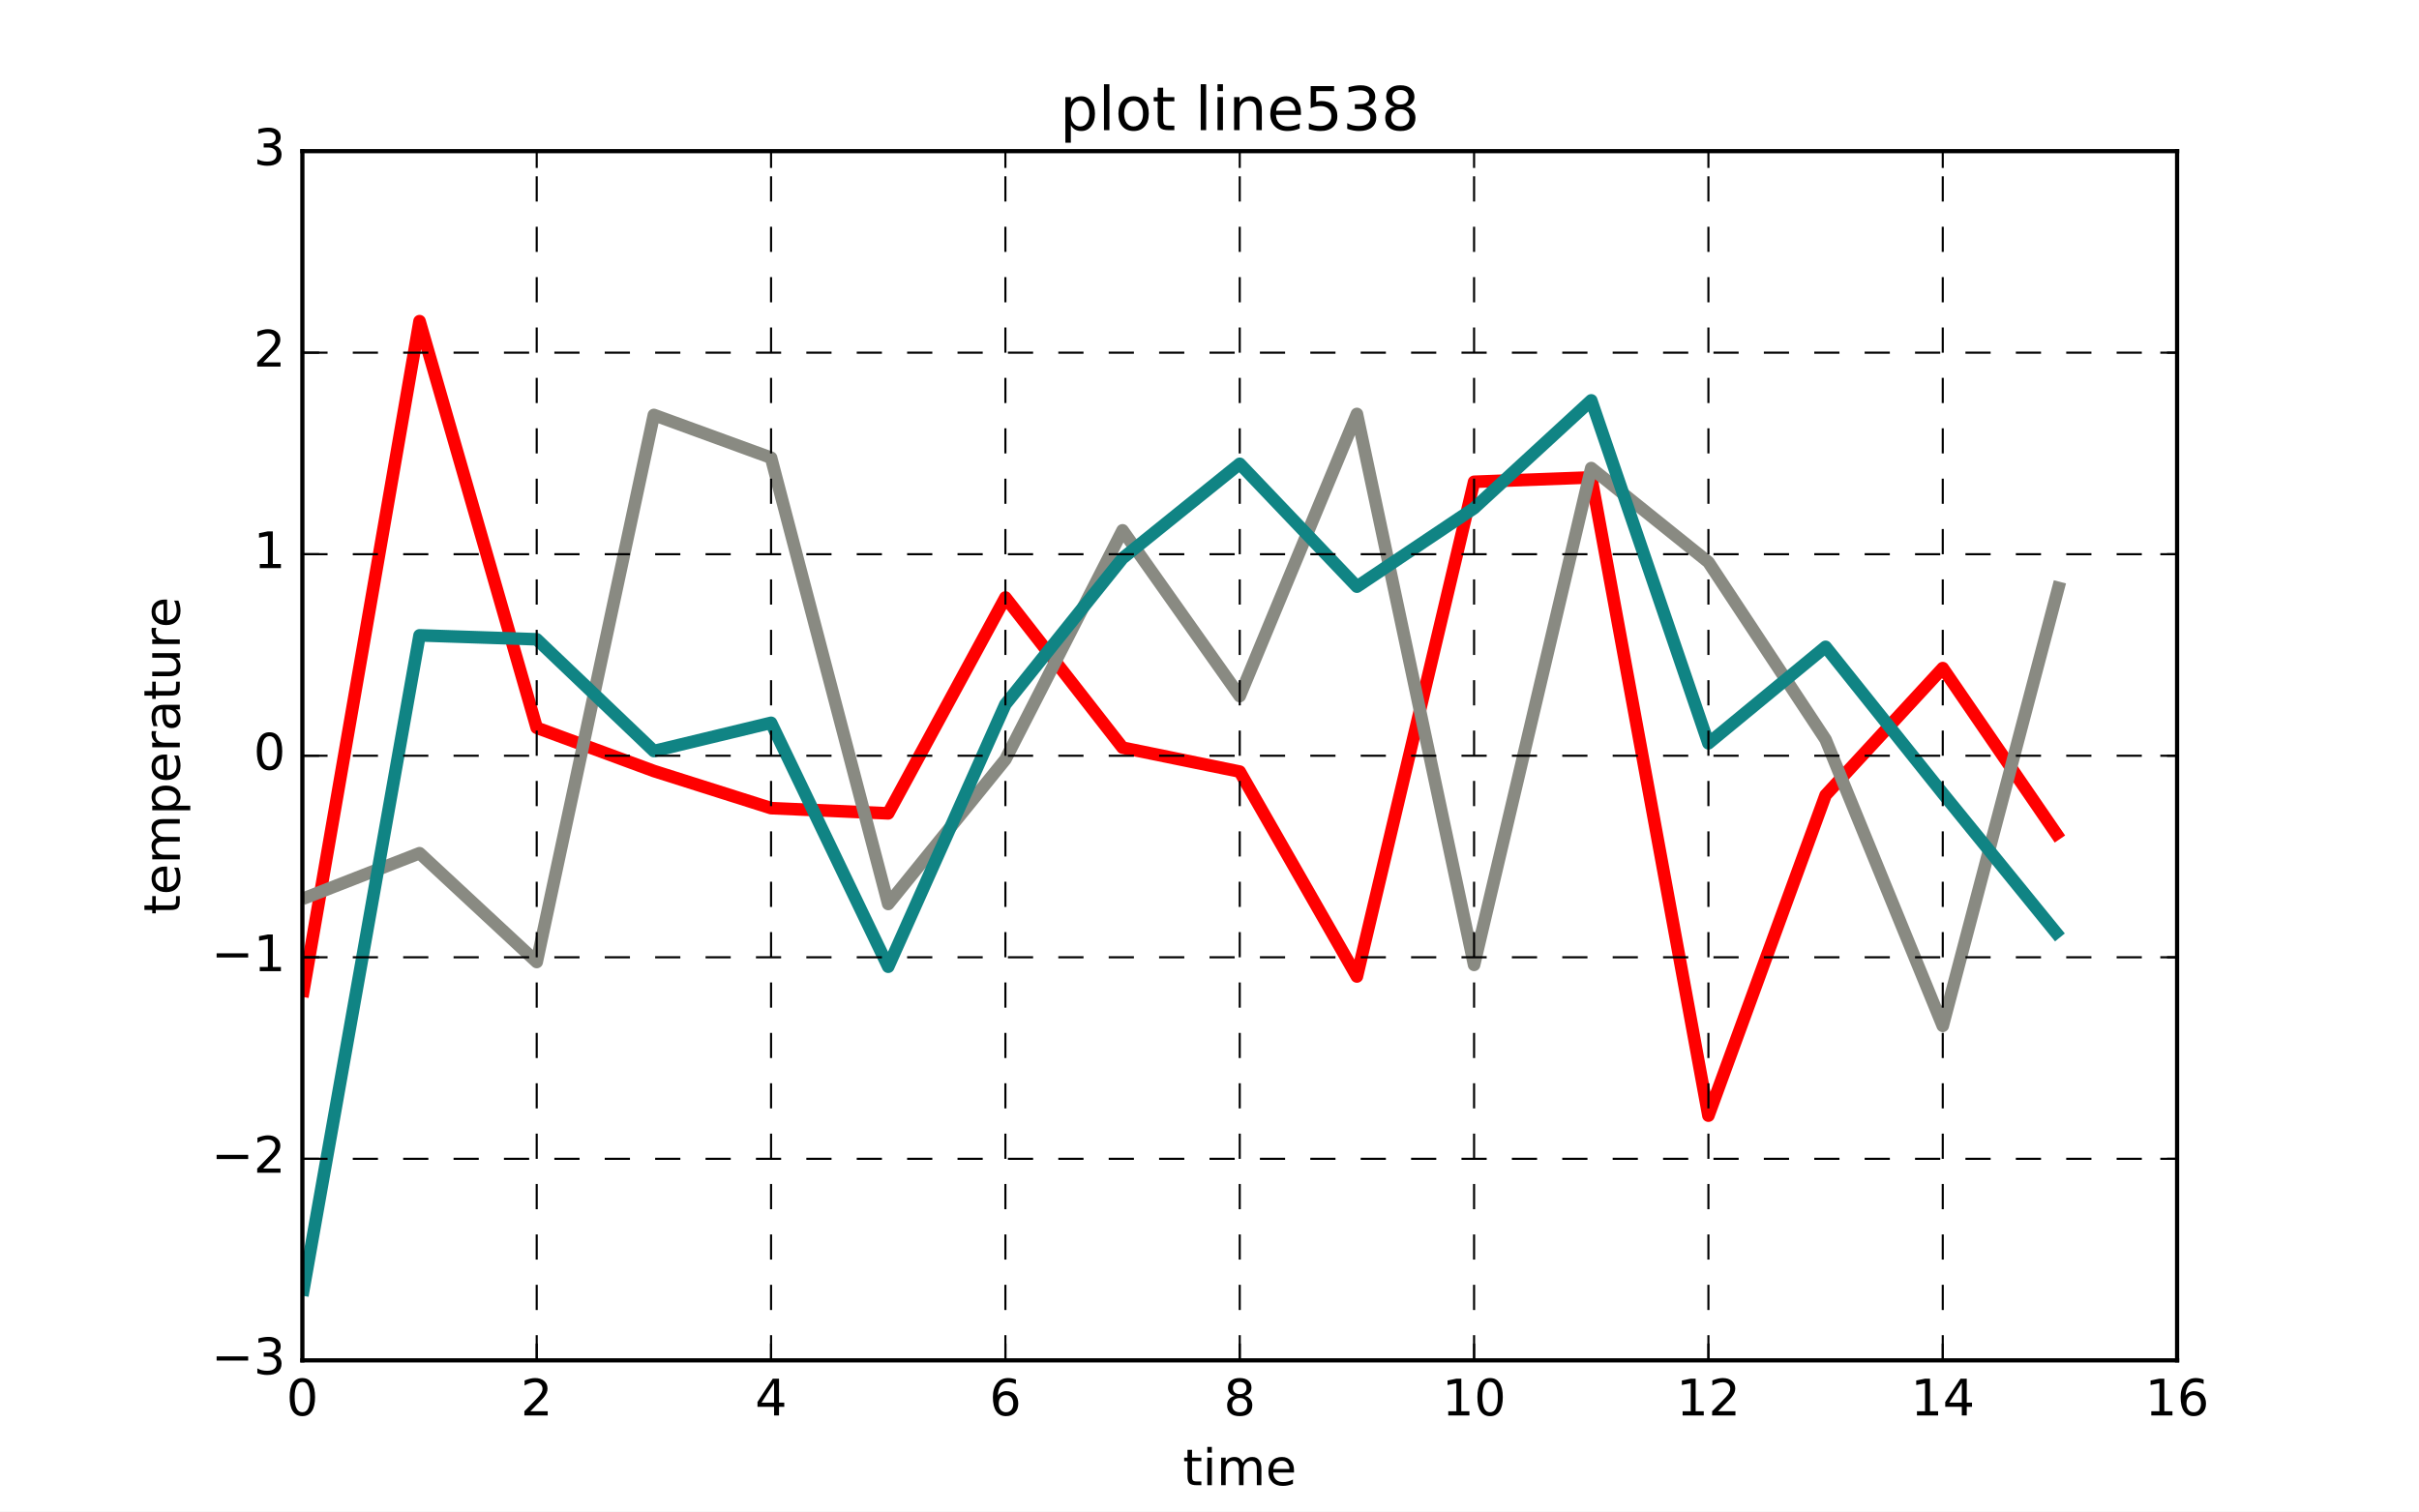
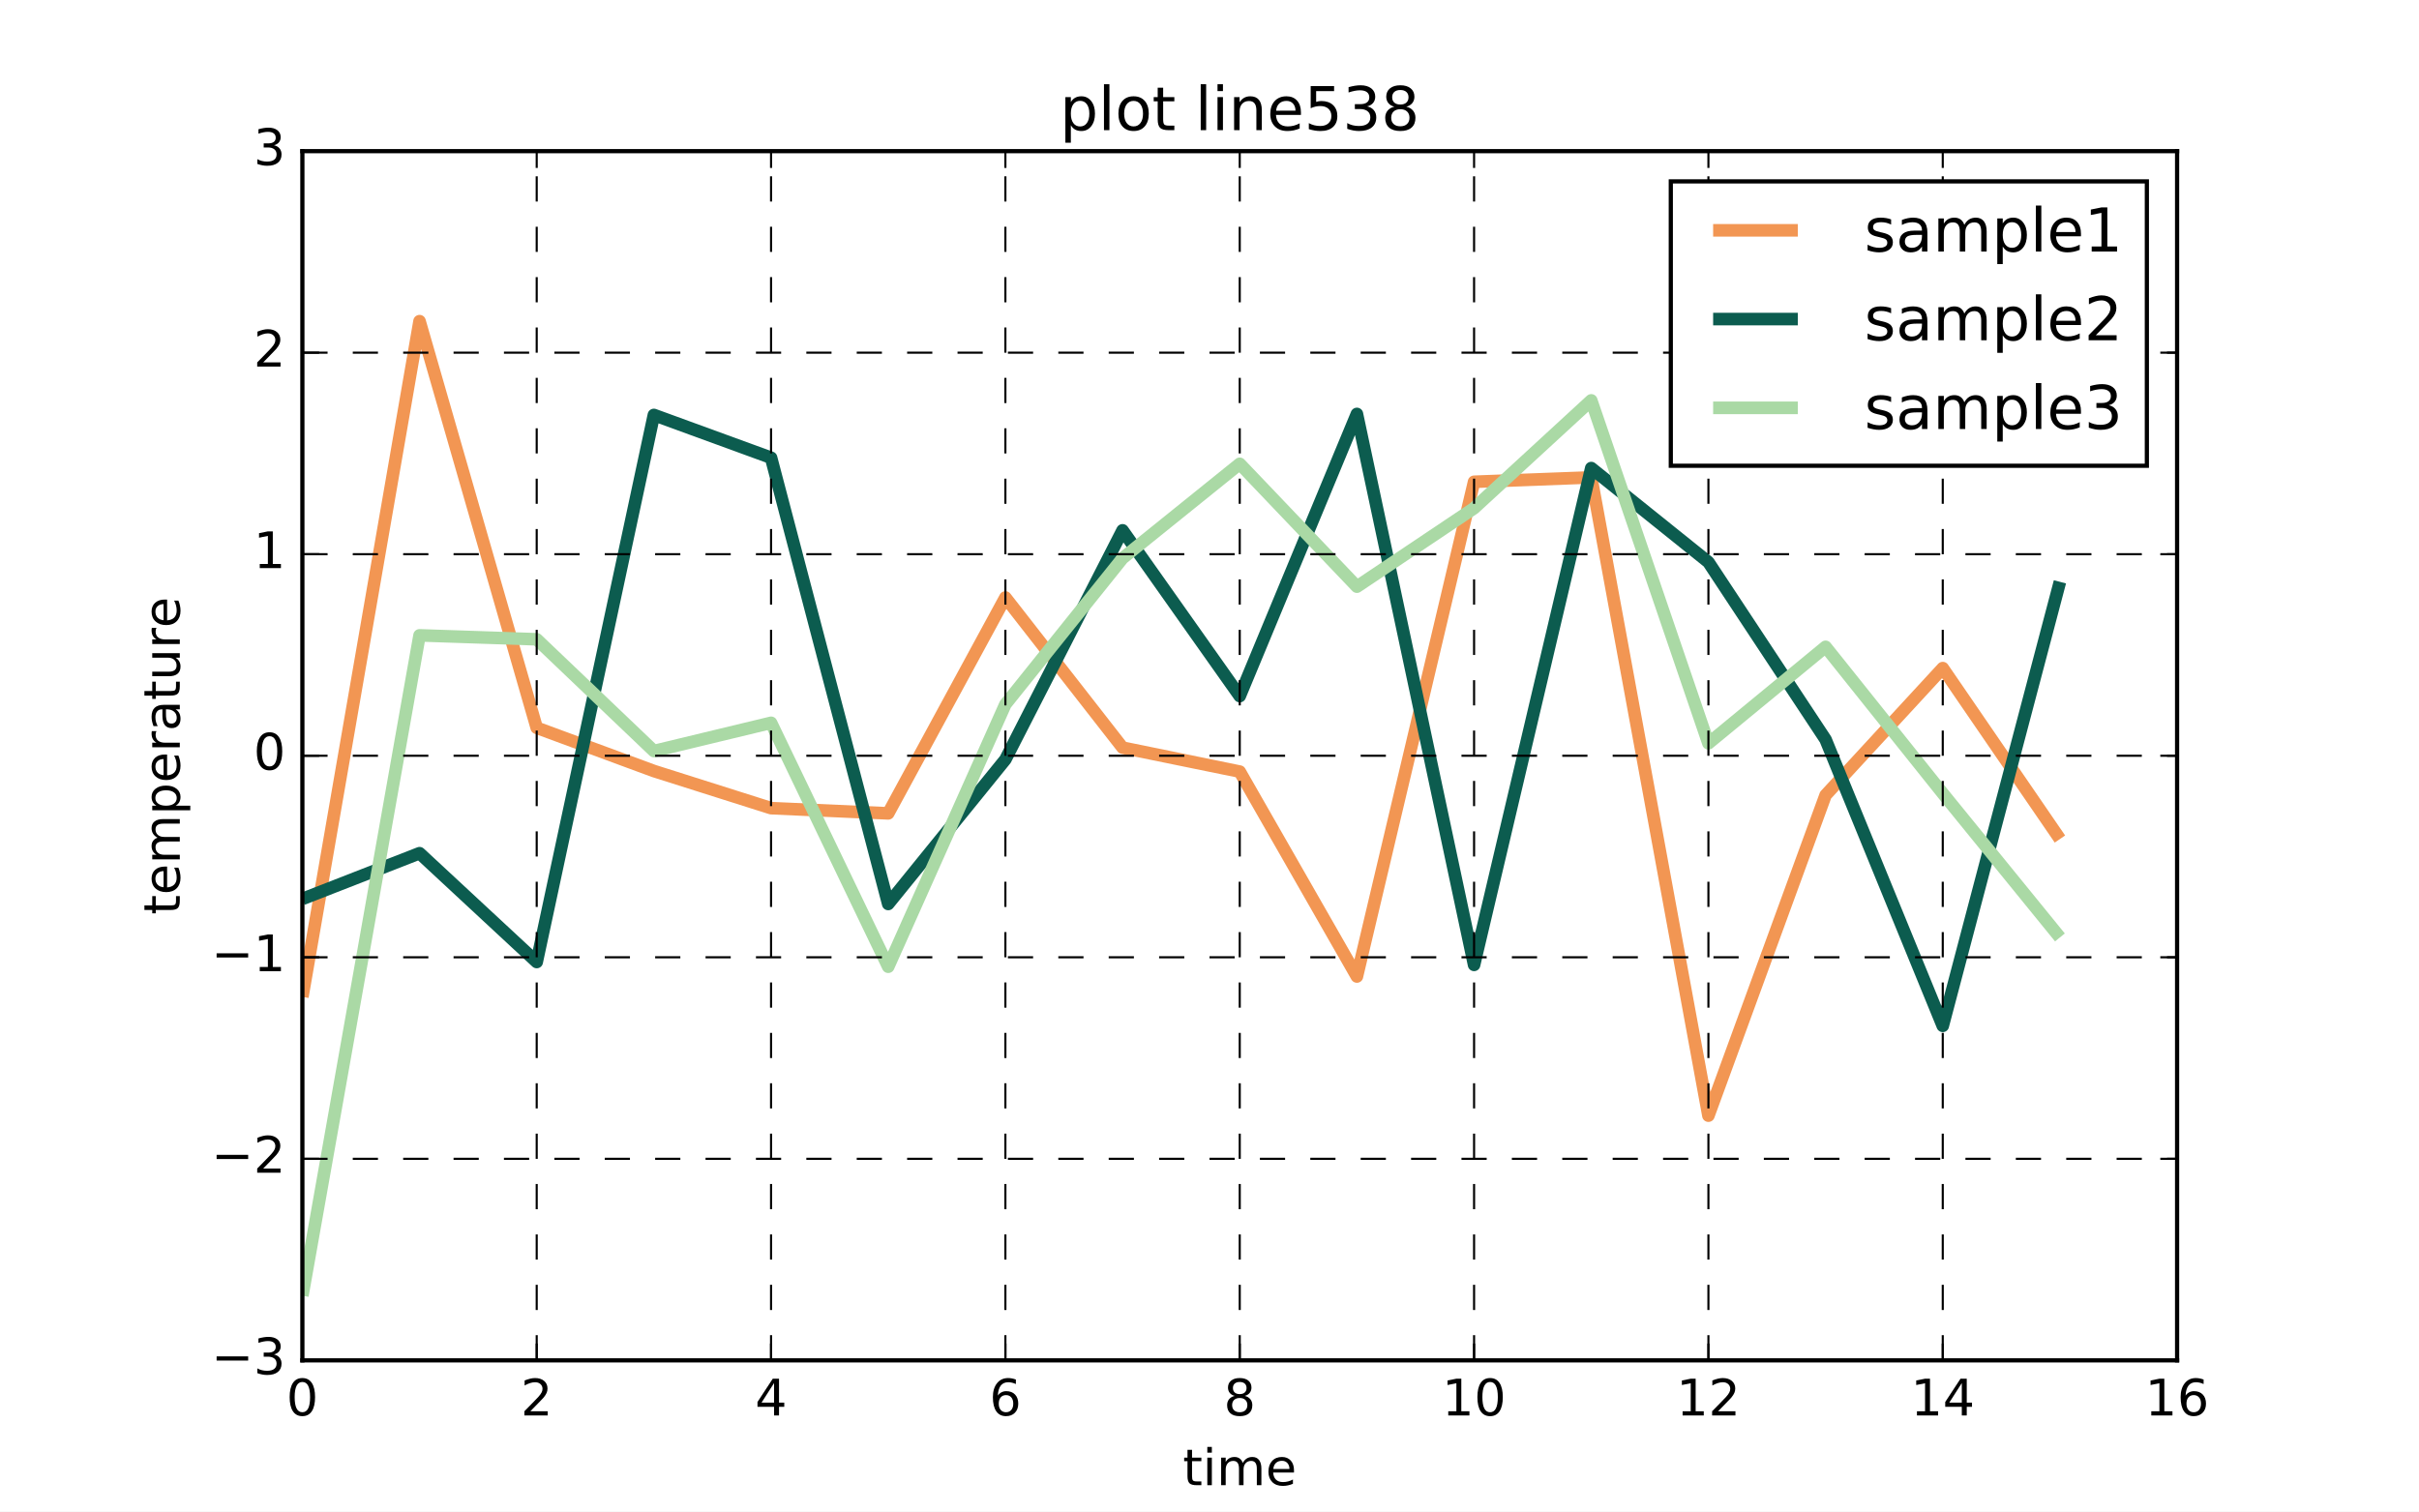
<svg xmlns="http://www.w3.org/2000/svg" xmlns:xlink="http://www.w3.org/1999/xlink" height="360pt" version="1.1" viewBox="0 0 576 360" width="576pt">
  <defs>
    <style type="text/css">
*{stroke-linecap:butt;stroke-linejoin:round;stroke-miterlimit:100000;}
  </style>
  </defs>
  <g id="figure_1">
    <g id="patch_1">
      <path d="M 0 360  L 576 360  L 576 0  L 0 0  z " style="fill:#ffffff;" />
    </g>
    <g id="axes_1">
      <g id="patch_2">
        <path d="M 72 324  L 518.4 324  L 518.4 36  L 72 36  z " style="fill:#ffffff;" />
      </g>
      <g id="line2d_1">
-         <path clip-path="url(#pb9b0aeac02)" d="M 72 237.427  L 99.9 76.494  L 127.8 173.335  L 155.7 183.633  L 183.6 192.477  L 211.5 193.72  L 239.4 142.309  L 267.3 178.068  L 295.2 183.775  L 323.1 232.571  L 351 114.747  L 378.9 113.704  L 406.8 265.714  L 434.7 189.387  L 462.6 159.126  L 490.5 199.831  " style="fill:none;stroke:#ff0000;stroke-width:3.0;" />
+         <path clip-path="url(#p88facec76b)" d="M 72 237.427  L 99.9 76.494  L 127.8 173.335  L 155.7 183.633  L 183.6 192.477  L 211.5 193.72  L 239.4 142.309  L 267.3 178.068  L 295.2 183.775  L 323.1 232.571  L 351 114.747  L 378.9 113.704  L 406.8 265.714  L 434.7 189.387  L 462.6 159.126  L 490.5 199.831  " style="fill:none;stroke:#f29653;stroke-width:3.0;" />
      </g>
      <g id="line2d_2">
-         <path clip-path="url(#pb9b0aeac02)" d="M 72 214.103  L 99.9 203.209  L 127.8 229.121  L 155.7 98.833  L 183.6 109.017  L 211.5 215.299  L 239.4 180.875  L 267.3 126.311  L 295.2 165.791  L 323.1 98.591  L 351 229.805  L 378.9 111.483  L 406.8 133.887  L 434.7 176.14  L 462.6 244.324  L 490.5 138.575  " style="fill:none;stroke:#898a82;stroke-width:3.0;" />
+         <path clip-path="url(#p88facec76b)" d="M 72 214.103  L 99.9 203.209  L 127.8 229.121  L 155.7 98.833  L 183.6 109.017  L 211.5 215.299  L 239.4 180.875  L 267.3 126.311  L 295.2 165.791  L 323.1 98.591  L 351 229.805  L 378.9 111.483  L 406.8 133.887  L 434.7 176.14  L 462.6 244.324  L 490.5 138.575  " style="fill:none;stroke:#0c5c4f;stroke-width:3.0;" />
      </g>
      <g id="line2d_3">
-         <path clip-path="url(#pb9b0aeac02)" d="M 72 308.6  L 99.9 151.326  L 127.8 152.259  L 155.7 178.877  L 183.6 172.152  L 211.5 230.246  L 239.4 167.748  L 267.3 132.961  L 295.2 110.468  L 323.1 139.722  L 351 121.031  L 378.9 95.362  L 406.8 177.035  L 434.7 154.058  L 462.6 188.961  L 490.5 223.267  " style="fill:none;stroke:#108484;stroke-width:3.0;" />
+         <path clip-path="url(#p88facec76b)" d="M 72 308.6  L 99.9 151.326  L 127.8 152.259  L 155.7 178.877  L 183.6 172.152  L 211.5 230.246  L 239.4 167.748  L 267.3 132.961  L 295.2 110.468  L 323.1 139.722  L 351 121.031  L 378.9 95.362  L 406.8 177.035  L 434.7 154.058  L 462.6 188.961  L 490.5 223.267  " style="fill:none;stroke:#aad9a5;stroke-width:3.0;" />
      </g>
      <g id="patch_3">
        <path d="M 72 36  L 518.4 36  " style="fill:none;stroke:#000000;stroke-linecap:square;stroke-linejoin:miter;" />
      </g>
      <g id="patch_4">
        <path d="M 518.4 324  L 518.4 36  " style="fill:none;stroke:#000000;stroke-linecap:square;stroke-linejoin:miter;" />
      </g>
      <g id="patch_5">
        <path d="M 72 324  L 518.4 324  " style="fill:none;stroke:#000000;stroke-linecap:square;stroke-linejoin:miter;" />
      </g>
      <g id="patch_6">
        <path d="M 72 324  L 72 36  " style="fill:none;stroke:#000000;stroke-linecap:square;stroke-linejoin:miter;" />
      </g>
      <g id="matplotlib.axis_1">
        <g id="xtick_1">
          <g id="line2d_4">
-             <path clip-path="url(#pb9b0aeac02)" d="M 72 324  L 72 36  " style="fill:none;stroke:#000000;stroke-dasharray:6,6;stroke-dashoffset:0.0;stroke-width:0.5;" />
+             <path clip-path="url(#p88facec76b)" d="M 72 324  L 72 36  " style="fill:none;stroke:#000000;stroke-dasharray:6,6;stroke-dashoffset:0.0;stroke-width:0.5;" />
          </g>
          <g id="line2d_5">
            <defs>
-               <path d="M 0 0  L 0 -4  " id="m6677deb6be" style="stroke:#000000;stroke-width:0.5;" />
-             </defs>
-             <g>
-               <use style="stroke:#000000;stroke-width:0.5;" x="72.0" xlink:href="#m6677deb6be" y="324.0" />
+               <path d="M 0 0  L 0 -4  " id="m3f58231485" style="stroke:#000000;stroke-width:0.5;" />
+             </defs>
+             <g>
+               <use style="stroke:#000000;stroke-width:0.5;" x="72.0" xlink:href="#m3f58231485" y="324.0" />
            </g>
          </g>
          <g id="line2d_6">
            <defs>
-               <path d="M 0 0  L 0 4  " id="mfa3dd4ec76" style="stroke:#000000;stroke-width:0.5;" />
-             </defs>
-             <g>
-               <use style="stroke:#000000;stroke-width:0.5;" x="72.0" xlink:href="#mfa3dd4ec76" y="36.0" />
+               <path d="M 0 0  L 0 4  " id="mced70799ab" style="stroke:#000000;stroke-width:0.5;" />
+             </defs>
+             <g>
+               <use style="stroke:#000000;stroke-width:0.5;" x="72.0" xlink:href="#mced70799ab" y="36.0" />
            </g>
          </g>
          <g id="text_1">
            <defs>
              <path d="M 31.781 66.406  Q 24.172 66.406 20.328 58.906  Q 16.5 51.422 16.5 36.375  Q 16.5 21.391 20.328 13.891  Q 24.172 6.391 31.781 6.391  Q 39.453 6.391 43.281 13.891  Q 47.125 21.391 47.125 36.375  Q 47.125 51.422 43.281 58.906  Q 39.453 66.406 31.781 66.406  M 31.781 74.219  Q 44.047 74.219 50.516 64.516  Q 56.984 54.828 56.984 36.375  Q 56.984 17.969 50.516 8.266  Q 44.047 -1.422 31.781 -1.422  Q 19.531 -1.422 13.062 8.266  Q 6.594 17.969 6.594 36.375  Q 6.594 54.828 13.062 64.516  Q 19.531 74.219 31.781 74.219  " id="BitstreamVeraSans-Roman-30" />
            </defs>
            <g transform="translate(68.1825 337.1181)scale(0.12 -0.12)">
              <use xlink:href="#BitstreamVeraSans-Roman-30" />
            </g>
          </g>
        </g>
        <g id="xtick_2">
          <g id="line2d_7">
-             <path clip-path="url(#pb9b0aeac02)" d="M 127.8 324  L 127.8 36  " style="fill:none;stroke:#000000;stroke-dasharray:6,6;stroke-dashoffset:0.0;stroke-width:0.5;" />
+             <path clip-path="url(#p88facec76b)" d="M 127.8 324  L 127.8 36  " style="fill:none;stroke:#000000;stroke-dasharray:6,6;stroke-dashoffset:0.0;stroke-width:0.5;" />
          </g>
          <g id="line2d_8">
            <g>
-               <use style="stroke:#000000;stroke-width:0.5;" x="127.8" xlink:href="#m6677deb6be" y="324.0" />
+               <use style="stroke:#000000;stroke-width:0.5;" x="127.8" xlink:href="#m3f58231485" y="324.0" />
            </g>
          </g>
          <g id="line2d_9">
            <g>
-               <use style="stroke:#000000;stroke-width:0.5;" x="127.8" xlink:href="#mfa3dd4ec76" y="36.0" />
+               <use style="stroke:#000000;stroke-width:0.5;" x="127.8" xlink:href="#mced70799ab" y="36.0" />
            </g>
          </g>
          <g id="text_2">
            <defs>
              <path d="M 19.188 8.297  L 53.609 8.297  L 53.609 0  L 7.328 0  L 7.328 8.297  Q 12.938 14.109 22.625 23.891  Q 32.328 33.688 34.812 36.531  Q 39.547 41.844 41.422 45.531  Q 43.312 49.219 43.312 52.781  Q 43.312 58.594 39.234 62.25  Q 35.156 65.922 28.609 65.922  Q 23.969 65.922 18.812 64.312  Q 13.672 62.703 7.812 59.422  L 7.812 69.391  Q 13.766 71.781 18.938 73  Q 24.125 74.219 28.422 74.219  Q 39.75 74.219 46.484 68.547  Q 53.219 62.891 53.219 53.422  Q 53.219 48.922 51.531 44.891  Q 49.859 40.875 45.406 35.406  Q 44.188 33.984 37.641 27.219  Q 31.109 20.453 19.188 8.297  " id="BitstreamVeraSans-Roman-32" />
            </defs>
            <g transform="translate(123.9825 337.1181)scale(0.12 -0.12)">
              <use xlink:href="#BitstreamVeraSans-Roman-32" />
            </g>
          </g>
        </g>
        <g id="xtick_3">
          <g id="line2d_10">
-             <path clip-path="url(#pb9b0aeac02)" d="M 183.6 324  L 183.6 36  " style="fill:none;stroke:#000000;stroke-dasharray:6,6;stroke-dashoffset:0.0;stroke-width:0.5;" />
+             <path clip-path="url(#p88facec76b)" d="M 183.6 324  L 183.6 36  " style="fill:none;stroke:#000000;stroke-dasharray:6,6;stroke-dashoffset:0.0;stroke-width:0.5;" />
          </g>
          <g id="line2d_11">
            <g>
-               <use style="stroke:#000000;stroke-width:0.5;" x="183.6" xlink:href="#m6677deb6be" y="324.0" />
+               <use style="stroke:#000000;stroke-width:0.5;" x="183.6" xlink:href="#m3f58231485" y="324.0" />
            </g>
          </g>
          <g id="line2d_12">
            <g>
-               <use style="stroke:#000000;stroke-width:0.5;" x="183.6" xlink:href="#mfa3dd4ec76" y="36.0" />
+               <use style="stroke:#000000;stroke-width:0.5;" x="183.6" xlink:href="#mced70799ab" y="36.0" />
            </g>
          </g>
          <g id="text_3">
            <defs>
              <path d="M 37.797 64.312  L 12.891 25.391  L 37.797 25.391  z M 35.203 72.906  L 47.609 72.906  L 47.609 25.391  L 58.016 25.391  L 58.016 17.188  L 47.609 17.188  L 47.609 0  L 37.797 0  L 37.797 17.188  L 4.891 17.188  L 4.891 26.703  z " id="BitstreamVeraSans-Roman-34" />
            </defs>
            <g transform="translate(179.7825 337.1181)scale(0.12 -0.12)">
              <use xlink:href="#BitstreamVeraSans-Roman-34" />
            </g>
          </g>
        </g>
        <g id="xtick_4">
          <g id="line2d_13">
-             <path clip-path="url(#pb9b0aeac02)" d="M 239.4 324  L 239.4 36  " style="fill:none;stroke:#000000;stroke-dasharray:6,6;stroke-dashoffset:0.0;stroke-width:0.5;" />
+             <path clip-path="url(#p88facec76b)" d="M 239.4 324  L 239.4 36  " style="fill:none;stroke:#000000;stroke-dasharray:6,6;stroke-dashoffset:0.0;stroke-width:0.5;" />
          </g>
          <g id="line2d_14">
            <g>
-               <use style="stroke:#000000;stroke-width:0.5;" x="239.4" xlink:href="#m6677deb6be" y="324.0" />
+               <use style="stroke:#000000;stroke-width:0.5;" x="239.4" xlink:href="#m3f58231485" y="324.0" />
            </g>
          </g>
          <g id="line2d_15">
            <g>
-               <use style="stroke:#000000;stroke-width:0.5;" x="239.4" xlink:href="#mfa3dd4ec76" y="36.0" />
+               <use style="stroke:#000000;stroke-width:0.5;" x="239.4" xlink:href="#mced70799ab" y="36.0" />
            </g>
          </g>
          <g id="text_4">
            <defs>
              <path d="M 33.016 40.375  Q 26.375 40.375 22.484 35.828  Q 18.609 31.297 18.609 23.391  Q 18.609 15.531 22.484 10.953  Q 26.375 6.391 33.016 6.391  Q 39.656 6.391 43.531 10.953  Q 47.406 15.531 47.406 23.391  Q 47.406 31.297 43.531 35.828  Q 39.656 40.375 33.016 40.375  M 52.594 71.297  L 52.594 62.312  Q 48.875 64.062 45.094 64.984  Q 41.312 65.922 37.594 65.922  Q 27.828 65.922 22.672 59.328  Q 17.531 52.734 16.797 39.406  Q 19.672 43.656 24.016 45.922  Q 28.375 48.188 33.594 48.188  Q 44.578 48.188 50.953 41.516  Q 57.328 34.859 57.328 23.391  Q 57.328 12.156 50.688 5.359  Q 44.047 -1.422 33.016 -1.422  Q 20.359 -1.422 13.672 8.266  Q 6.984 17.969 6.984 36.375  Q 6.984 53.656 15.188 63.938  Q 23.391 74.219 37.203 74.219  Q 40.922 74.219 44.703 73.484  Q 48.484 72.75 52.594 71.297  " id="BitstreamVeraSans-Roman-36" />
            </defs>
            <g transform="translate(235.5825 337.1181)scale(0.12 -0.12)">
              <use xlink:href="#BitstreamVeraSans-Roman-36" />
            </g>
          </g>
        </g>
        <g id="xtick_5">
          <g id="line2d_16">
-             <path clip-path="url(#pb9b0aeac02)" d="M 295.2 324  L 295.2 36  " style="fill:none;stroke:#000000;stroke-dasharray:6,6;stroke-dashoffset:0.0;stroke-width:0.5;" />
+             <path clip-path="url(#p88facec76b)" d="M 295.2 324  L 295.2 36  " style="fill:none;stroke:#000000;stroke-dasharray:6,6;stroke-dashoffset:0.0;stroke-width:0.5;" />
          </g>
          <g id="line2d_17">
            <g>
-               <use style="stroke:#000000;stroke-width:0.5;" x="295.2" xlink:href="#m6677deb6be" y="324.0" />
+               <use style="stroke:#000000;stroke-width:0.5;" x="295.2" xlink:href="#m3f58231485" y="324.0" />
            </g>
          </g>
          <g id="line2d_18">
            <g>
-               <use style="stroke:#000000;stroke-width:0.5;" x="295.2" xlink:href="#mfa3dd4ec76" y="36.0" />
+               <use style="stroke:#000000;stroke-width:0.5;" x="295.2" xlink:href="#mced70799ab" y="36.0" />
            </g>
          </g>
          <g id="text_5">
            <defs>
              <path d="M 31.781 34.625  Q 24.75 34.625 20.719 30.859  Q 16.703 27.094 16.703 20.516  Q 16.703 13.922 20.719 10.156  Q 24.75 6.391 31.781 6.391  Q 38.812 6.391 42.859 10.172  Q 46.922 13.969 46.922 20.516  Q 46.922 27.094 42.891 30.859  Q 38.875 34.625 31.781 34.625  M 21.922 38.812  Q 15.578 40.375 12.031 44.719  Q 8.5 49.078 8.5 55.328  Q 8.5 64.062 14.719 69.141  Q 20.953 74.219 31.781 74.219  Q 42.672 74.219 48.875 69.141  Q 55.078 64.062 55.078 55.328  Q 55.078 49.078 51.531 44.719  Q 48 40.375 41.703 38.812  Q 48.828 37.156 52.797 32.312  Q 56.781 27.484 56.781 20.516  Q 56.781 9.906 50.312 4.234  Q 43.844 -1.422 31.781 -1.422  Q 19.734 -1.422 13.25 4.234  Q 6.781 9.906 6.781 20.516  Q 6.781 27.484 10.781 32.312  Q 14.797 37.156 21.922 38.812  M 18.312 54.391  Q 18.312 48.734 21.844 45.562  Q 25.391 42.391 31.781 42.391  Q 38.141 42.391 41.719 45.562  Q 45.312 48.734 45.312 54.391  Q 45.312 60.062 41.719 63.234  Q 38.141 66.406 31.781 66.406  Q 25.391 66.406 21.844 63.234  Q 18.312 60.062 18.312 54.391  " id="BitstreamVeraSans-Roman-38" />
            </defs>
            <g transform="translate(291.3825 337.1181)scale(0.12 -0.12)">
              <use xlink:href="#BitstreamVeraSans-Roman-38" />
            </g>
          </g>
        </g>
        <g id="xtick_6">
          <g id="line2d_19">
-             <path clip-path="url(#pb9b0aeac02)" d="M 351 324  L 351 36  " style="fill:none;stroke:#000000;stroke-dasharray:6,6;stroke-dashoffset:0.0;stroke-width:0.5;" />
+             <path clip-path="url(#p88facec76b)" d="M 351 324  L 351 36  " style="fill:none;stroke:#000000;stroke-dasharray:6,6;stroke-dashoffset:0.0;stroke-width:0.5;" />
          </g>
          <g id="line2d_20">
            <g>
-               <use style="stroke:#000000;stroke-width:0.5;" x="351.0" xlink:href="#m6677deb6be" y="324.0" />
+               <use style="stroke:#000000;stroke-width:0.5;" x="351.0" xlink:href="#m3f58231485" y="324.0" />
            </g>
          </g>
          <g id="line2d_21">
            <g>
-               <use style="stroke:#000000;stroke-width:0.5;" x="351.0" xlink:href="#mfa3dd4ec76" y="36.0" />
+               <use style="stroke:#000000;stroke-width:0.5;" x="351.0" xlink:href="#mced70799ab" y="36.0" />
            </g>
          </g>
          <g id="text_6">
            <defs>
              <path d="M 12.406 8.297  L 28.516 8.297  L 28.516 63.922  L 10.984 60.406  L 10.984 69.391  L 28.422 72.906  L 38.281 72.906  L 38.281 8.297  L 54.391 8.297  L 54.391 0  L 12.406 0  z " id="BitstreamVeraSans-Roman-31" />
            </defs>
            <g transform="translate(343.365 337.1181)scale(0.12 -0.12)">
              <use xlink:href="#BitstreamVeraSans-Roman-31" />
              <use x="63.623" xlink:href="#BitstreamVeraSans-Roman-30" />
            </g>
          </g>
        </g>
        <g id="xtick_7">
          <g id="line2d_22">
-             <path clip-path="url(#pb9b0aeac02)" d="M 406.8 324  L 406.8 36  " style="fill:none;stroke:#000000;stroke-dasharray:6,6;stroke-dashoffset:0.0;stroke-width:0.5;" />
+             <path clip-path="url(#p88facec76b)" d="M 406.8 324  L 406.8 36  " style="fill:none;stroke:#000000;stroke-dasharray:6,6;stroke-dashoffset:0.0;stroke-width:0.5;" />
          </g>
          <g id="line2d_23">
            <g>
-               <use style="stroke:#000000;stroke-width:0.5;" x="406.8" xlink:href="#m6677deb6be" y="324.0" />
+               <use style="stroke:#000000;stroke-width:0.5;" x="406.8" xlink:href="#m3f58231485" y="324.0" />
            </g>
          </g>
          <g id="line2d_24">
            <g>
-               <use style="stroke:#000000;stroke-width:0.5;" x="406.8" xlink:href="#mfa3dd4ec76" y="36.0" />
+               <use style="stroke:#000000;stroke-width:0.5;" x="406.8" xlink:href="#mced70799ab" y="36.0" />
            </g>
          </g>
          <g id="text_7">
            <g transform="translate(399.165 337.1181)scale(0.12 -0.12)">
              <use xlink:href="#BitstreamVeraSans-Roman-31" />
              <use x="63.623" xlink:href="#BitstreamVeraSans-Roman-32" />
            </g>
          </g>
        </g>
        <g id="xtick_8">
          <g id="line2d_25">
-             <path clip-path="url(#pb9b0aeac02)" d="M 462.6 324  L 462.6 36  " style="fill:none;stroke:#000000;stroke-dasharray:6,6;stroke-dashoffset:0.0;stroke-width:0.5;" />
+             <path clip-path="url(#p88facec76b)" d="M 462.6 324  L 462.6 36  " style="fill:none;stroke:#000000;stroke-dasharray:6,6;stroke-dashoffset:0.0;stroke-width:0.5;" />
          </g>
          <g id="line2d_26">
            <g>
-               <use style="stroke:#000000;stroke-width:0.5;" x="462.6" xlink:href="#m6677deb6be" y="324.0" />
+               <use style="stroke:#000000;stroke-width:0.5;" x="462.6" xlink:href="#m3f58231485" y="324.0" />
            </g>
          </g>
          <g id="line2d_27">
            <g>
-               <use style="stroke:#000000;stroke-width:0.5;" x="462.6" xlink:href="#mfa3dd4ec76" y="36.0" />
+               <use style="stroke:#000000;stroke-width:0.5;" x="462.6" xlink:href="#mced70799ab" y="36.0" />
            </g>
          </g>
          <g id="text_8">
            <g transform="translate(454.965 337.1181)scale(0.12 -0.12)">
              <use xlink:href="#BitstreamVeraSans-Roman-31" />
              <use x="63.623" xlink:href="#BitstreamVeraSans-Roman-34" />
            </g>
          </g>
        </g>
        <g id="xtick_9">
          <g id="line2d_28">
-             <path clip-path="url(#pb9b0aeac02)" d="M 518.4 324  L 518.4 36  " style="fill:none;stroke:#000000;stroke-dasharray:6,6;stroke-dashoffset:0.0;stroke-width:0.5;" />
+             <path clip-path="url(#p88facec76b)" d="M 518.4 324  L 518.4 36  " style="fill:none;stroke:#000000;stroke-dasharray:6,6;stroke-dashoffset:0.0;stroke-width:0.5;" />
          </g>
          <g id="line2d_29">
            <g>
-               <use style="stroke:#000000;stroke-width:0.5;" x="518.4" xlink:href="#m6677deb6be" y="324.0" />
+               <use style="stroke:#000000;stroke-width:0.5;" x="518.4" xlink:href="#m3f58231485" y="324.0" />
            </g>
          </g>
          <g id="line2d_30">
            <g>
-               <use style="stroke:#000000;stroke-width:0.5;" x="518.4" xlink:href="#mfa3dd4ec76" y="36.0" />
+               <use style="stroke:#000000;stroke-width:0.5;" x="518.4" xlink:href="#mced70799ab" y="36.0" />
            </g>
          </g>
          <g id="text_9">
            <g transform="translate(510.765 337.1181)scale(0.12 -0.12)">
              <use xlink:href="#BitstreamVeraSans-Roman-31" />
              <use x="63.623" xlink:href="#BitstreamVeraSans-Roman-36" />
            </g>
          </g>
        </g>
        <g id="text_10">
          <defs>
            <path d="M 56.203 29.594  L 56.203 25.203  L 14.891 25.203  Q 15.484 15.922 20.484 11.062  Q 25.484 6.203 34.422 6.203  Q 39.594 6.203 44.453 7.469  Q 49.312 8.734 54.109 11.281  L 54.109 2.781  Q 49.266 0.734 44.188 -0.344  Q 39.109 -1.422 33.891 -1.422  Q 20.797 -1.422 13.156 6.188  Q 5.516 13.812 5.516 26.812  Q 5.516 40.234 12.766 48.109  Q 20.016 56 32.328 56  Q 43.359 56 49.781 48.891  Q 56.203 41.797 56.203 29.594  M 47.219 32.234  Q 47.125 39.594 43.094 43.984  Q 39.062 48.391 32.422 48.391  Q 24.906 48.391 20.391 44.141  Q 15.875 39.891 15.188 32.172  z " id="BitstreamVeraSans-Roman-65" />
            <path d="M 52 44.188  Q 55.375 50.25 60.062 53.125  Q 64.75 56 71.094 56  Q 79.641 56 84.281 50.016  Q 88.922 44.047 88.922 33.016  L 88.922 0  L 79.891 0  L 79.891 32.719  Q 79.891 40.578 77.094 44.375  Q 74.312 48.188 68.609 48.188  Q 61.625 48.188 57.562 43.547  Q 53.516 38.922 53.516 30.906  L 53.516 0  L 44.484 0  L 44.484 32.719  Q 44.484 40.625 41.703 44.406  Q 38.922 48.188 33.109 48.188  Q 26.219 48.188 22.156 43.531  Q 18.109 38.875 18.109 30.906  L 18.109 0  L 9.078 0  L 9.078 54.688  L 18.109 54.688  L 18.109 46.188  Q 21.188 51.219 25.484 53.609  Q 29.781 56 35.688 56  Q 41.656 56 45.828 52.969  Q 50 49.953 52 44.188  " id="BitstreamVeraSans-Roman-6d" />
            <path d="M 18.312 70.219  L 18.312 54.688  L 36.812 54.688  L 36.812 47.703  L 18.312 47.703  L 18.312 18.016  Q 18.312 11.328 20.141 9.422  Q 21.969 7.516 27.594 7.516  L 36.812 7.516  L 36.812 0  L 27.594 0  Q 17.188 0 13.234 3.875  Q 9.281 7.766 9.281 18.016  L 9.281 47.703  L 2.688 47.703  L 2.688 54.688  L 9.281 54.688  L 9.281 70.219  z " id="BitstreamVeraSans-Roman-74" />
            <path d="M 9.422 54.688  L 18.406 54.688  L 18.406 0  L 9.422 0  z M 9.422 75.984  L 18.406 75.984  L 18.406 64.594  L 9.422 64.594  z " id="BitstreamVeraSans-Roman-69" />
          </defs>
          <g transform="translate(281.6447 353.7319)scale(0.12 -0.12)">
            <use xlink:href="#BitstreamVeraSans-Roman-74" />
            <use x="39.209" xlink:href="#BitstreamVeraSans-Roman-69" />
            <use x="66.992" xlink:href="#BitstreamVeraSans-Roman-6d" />
            <use x="164.404" xlink:href="#BitstreamVeraSans-Roman-65" />
          </g>
        </g>
      </g>
      <g id="matplotlib.axis_2">
        <g id="ytick_1">
          <g id="line2d_31">
-             <path clip-path="url(#pb9b0aeac02)" d="M 72 324  L 518.4 324  " style="fill:none;stroke:#000000;stroke-dasharray:6,6;stroke-dashoffset:0.0;stroke-width:0.5;" />
+             <path clip-path="url(#p88facec76b)" d="M 72 324  L 518.4 324  " style="fill:none;stroke:#000000;stroke-dasharray:6,6;stroke-dashoffset:0.0;stroke-width:0.5;" />
          </g>
          <g id="line2d_32">
            <defs>
-               <path d="M 0 0  L 4 0  " id="m8731b55df7" style="stroke:#000000;stroke-width:0.5;" />
-             </defs>
-             <g>
-               <use style="stroke:#000000;stroke-width:0.5;" x="72.0" xlink:href="#m8731b55df7" y="324.0" />
+               <path d="M 0 0  L 4 0  " id="md15f19cb7e" style="stroke:#000000;stroke-width:0.5;" />
+             </defs>
+             <g>
+               <use style="stroke:#000000;stroke-width:0.5;" x="72.0" xlink:href="#md15f19cb7e" y="324.0" />
            </g>
          </g>
          <g id="line2d_33">
            <defs>
-               <path d="M 0 0  L -4 0  " id="m097bd32a2d" style="stroke:#000000;stroke-width:0.5;" />
-             </defs>
-             <g>
-               <use style="stroke:#000000;stroke-width:0.5;" x="518.4" xlink:href="#m097bd32a2d" y="324.0" />
+               <path d="M 0 0  L -4 0  " id="m905a021beb" style="stroke:#000000;stroke-width:0.5;" />
+             </defs>
+             <g>
+               <use style="stroke:#000000;stroke-width:0.5;" x="518.4" xlink:href="#m905a021beb" y="324.0" />
            </g>
          </g>
          <g id="text_11">
            <defs>
              <path d="M 10.594 35.5  L 73.188 35.5  L 73.188 27.203  L 10.594 27.203  z " id="BitstreamVeraSans-Roman-2212" />
              <path d="M 40.578 39.312  Q 47.656 37.797 51.625 33  Q 55.609 28.219 55.609 21.188  Q 55.609 10.406 48.188 4.484  Q 40.766 -1.422 27.094 -1.422  Q 22.516 -1.422 17.656 -0.516  Q 12.797 0.391 7.625 2.203  L 7.625 11.719  Q 11.719 9.328 16.594 8.109  Q 21.484 6.891 26.812 6.891  Q 36.078 6.891 40.938 10.547  Q 45.797 14.203 45.797 21.188  Q 45.797 27.641 41.281 31.266  Q 36.766 34.906 28.719 34.906  L 20.219 34.906  L 20.219 43.016  L 29.109 43.016  Q 36.375 43.016 40.234 45.922  Q 44.094 48.828 44.094 54.297  Q 44.094 59.906 40.109 62.906  Q 36.141 65.922 28.719 65.922  Q 24.656 65.922 20.016 65.031  Q 15.375 64.156 9.812 62.312  L 9.812 71.094  Q 15.438 72.656 20.344 73.438  Q 25.25 74.219 29.594 74.219  Q 40.828 74.219 47.359 69.109  Q 53.906 64.016 53.906 55.328  Q 53.906 49.266 50.438 45.094  Q 46.969 40.922 40.578 39.312  " id="BitstreamVeraSans-Roman-33" />
            </defs>
            <g transform="translate(50.30938 327.3112)scale(0.12 -0.12)">
              <use xlink:href="#BitstreamVeraSans-Roman-2212" />
              <use x="83.789" xlink:href="#BitstreamVeraSans-Roman-33" />
            </g>
          </g>
        </g>
        <g id="ytick_2">
          <g id="line2d_34">
-             <path clip-path="url(#pb9b0aeac02)" d="M 72 276  L 518.4 276  " style="fill:none;stroke:#000000;stroke-dasharray:6,6;stroke-dashoffset:0.0;stroke-width:0.5;" />
+             <path clip-path="url(#p88facec76b)" d="M 72 276  L 518.4 276  " style="fill:none;stroke:#000000;stroke-dasharray:6,6;stroke-dashoffset:0.0;stroke-width:0.5;" />
          </g>
          <g id="line2d_35">
            <g>
-               <use style="stroke:#000000;stroke-width:0.5;" x="72.0" xlink:href="#m8731b55df7" y="276.0" />
+               <use style="stroke:#000000;stroke-width:0.5;" x="72.0" xlink:href="#md15f19cb7e" y="276.0" />
            </g>
          </g>
          <g id="line2d_36">
            <g>
-               <use style="stroke:#000000;stroke-width:0.5;" x="518.4" xlink:href="#m097bd32a2d" y="276.0" />
+               <use style="stroke:#000000;stroke-width:0.5;" x="518.4" xlink:href="#m905a021beb" y="276.0" />
            </g>
          </g>
          <g id="text_12">
            <g transform="translate(50.30938 279.3112)scale(0.12 -0.12)">
              <use xlink:href="#BitstreamVeraSans-Roman-2212" />
              <use x="83.789" xlink:href="#BitstreamVeraSans-Roman-32" />
            </g>
          </g>
        </g>
        <g id="ytick_3">
          <g id="line2d_37">
-             <path clip-path="url(#pb9b0aeac02)" d="M 72 228  L 518.4 228  " style="fill:none;stroke:#000000;stroke-dasharray:6,6;stroke-dashoffset:0.0;stroke-width:0.5;" />
+             <path clip-path="url(#p88facec76b)" d="M 72 228  L 518.4 228  " style="fill:none;stroke:#000000;stroke-dasharray:6,6;stroke-dashoffset:0.0;stroke-width:0.5;" />
          </g>
          <g id="line2d_38">
            <g>
-               <use style="stroke:#000000;stroke-width:0.5;" x="72.0" xlink:href="#m8731b55df7" y="228.0" />
+               <use style="stroke:#000000;stroke-width:0.5;" x="72.0" xlink:href="#md15f19cb7e" y="228.0" />
            </g>
          </g>
          <g id="line2d_39">
            <g>
-               <use style="stroke:#000000;stroke-width:0.5;" x="518.4" xlink:href="#m097bd32a2d" y="228.0" />
+               <use style="stroke:#000000;stroke-width:0.5;" x="518.4" xlink:href="#m905a021beb" y="228.0" />
            </g>
          </g>
          <g id="text_13">
            <g transform="translate(50.30938 231.3113)scale(0.12 -0.12)">
              <use xlink:href="#BitstreamVeraSans-Roman-2212" />
              <use x="83.789" xlink:href="#BitstreamVeraSans-Roman-31" />
            </g>
          </g>
        </g>
        <g id="ytick_4">
          <g id="line2d_40">
-             <path clip-path="url(#pb9b0aeac02)" d="M 72 180  L 518.4 180  " style="fill:none;stroke:#000000;stroke-dasharray:6,6;stroke-dashoffset:0.0;stroke-width:0.5;" />
+             <path clip-path="url(#p88facec76b)" d="M 72 180  L 518.4 180  " style="fill:none;stroke:#000000;stroke-dasharray:6,6;stroke-dashoffset:0.0;stroke-width:0.5;" />
          </g>
          <g id="line2d_41">
            <g>
-               <use style="stroke:#000000;stroke-width:0.5;" x="72.0" xlink:href="#m8731b55df7" y="180.0" />
+               <use style="stroke:#000000;stroke-width:0.5;" x="72.0" xlink:href="#md15f19cb7e" y="180.0" />
            </g>
          </g>
          <g id="line2d_42">
            <g>
-               <use style="stroke:#000000;stroke-width:0.5;" x="518.4" xlink:href="#m097bd32a2d" y="180.0" />
+               <use style="stroke:#000000;stroke-width:0.5;" x="518.4" xlink:href="#m905a021beb" y="180.0" />
            </g>
          </g>
          <g id="text_14">
            <g transform="translate(60.365 183.3113)scale(0.12 -0.12)">
              <use xlink:href="#BitstreamVeraSans-Roman-30" />
            </g>
          </g>
        </g>
        <g id="ytick_5">
          <g id="line2d_43">
-             <path clip-path="url(#pb9b0aeac02)" d="M 72 132  L 518.4 132  " style="fill:none;stroke:#000000;stroke-dasharray:6,6;stroke-dashoffset:0.0;stroke-width:0.5;" />
+             <path clip-path="url(#p88facec76b)" d="M 72 132  L 518.4 132  " style="fill:none;stroke:#000000;stroke-dasharray:6,6;stroke-dashoffset:0.0;stroke-width:0.5;" />
          </g>
          <g id="line2d_44">
            <g>
-               <use style="stroke:#000000;stroke-width:0.5;" x="72.0" xlink:href="#m8731b55df7" y="132.0" />
+               <use style="stroke:#000000;stroke-width:0.5;" x="72.0" xlink:href="#md15f19cb7e" y="132.0" />
            </g>
          </g>
          <g id="line2d_45">
            <g>
-               <use style="stroke:#000000;stroke-width:0.5;" x="518.4" xlink:href="#m097bd32a2d" y="132.0" />
+               <use style="stroke:#000000;stroke-width:0.5;" x="518.4" xlink:href="#m905a021beb" y="132.0" />
            </g>
          </g>
          <g id="text_15">
            <g transform="translate(60.365 135.3113)scale(0.12 -0.12)">
              <use xlink:href="#BitstreamVeraSans-Roman-31" />
            </g>
          </g>
        </g>
        <g id="ytick_6">
          <g id="line2d_46">
-             <path clip-path="url(#pb9b0aeac02)" d="M 72 84  L 518.4 84  " style="fill:none;stroke:#000000;stroke-dasharray:6,6;stroke-dashoffset:0.0;stroke-width:0.5;" />
+             <path clip-path="url(#p88facec76b)" d="M 72 84  L 518.4 84  " style="fill:none;stroke:#000000;stroke-dasharray:6,6;stroke-dashoffset:0.0;stroke-width:0.5;" />
          </g>
          <g id="line2d_47">
            <g>
-               <use style="stroke:#000000;stroke-width:0.5;" x="72.0" xlink:href="#m8731b55df7" y="84.0" />
+               <use style="stroke:#000000;stroke-width:0.5;" x="72.0" xlink:href="#md15f19cb7e" y="84.0" />
            </g>
          </g>
          <g id="line2d_48">
            <g>
-               <use style="stroke:#000000;stroke-width:0.5;" x="518.4" xlink:href="#m097bd32a2d" y="84.0" />
+               <use style="stroke:#000000;stroke-width:0.5;" x="518.4" xlink:href="#m905a021beb" y="84.0" />
            </g>
          </g>
          <g id="text_16">
            <g transform="translate(60.365 87.31125)scale(0.12 -0.12)">
              <use xlink:href="#BitstreamVeraSans-Roman-32" />
            </g>
          </g>
        </g>
        <g id="ytick_7">
          <g id="line2d_49">
-             <path clip-path="url(#pb9b0aeac02)" d="M 72 36  L 518.4 36  " style="fill:none;stroke:#000000;stroke-dasharray:6,6;stroke-dashoffset:0.0;stroke-width:0.5;" />
+             <path clip-path="url(#p88facec76b)" d="M 72 36  L 518.4 36  " style="fill:none;stroke:#000000;stroke-dasharray:6,6;stroke-dashoffset:0.0;stroke-width:0.5;" />
          </g>
          <g id="line2d_50">
            <g>
-               <use style="stroke:#000000;stroke-width:0.5;" x="72.0" xlink:href="#m8731b55df7" y="36.0" />
+               <use style="stroke:#000000;stroke-width:0.5;" x="72.0" xlink:href="#md15f19cb7e" y="36.0" />
            </g>
          </g>
          <g id="line2d_51">
            <g>
-               <use style="stroke:#000000;stroke-width:0.5;" x="518.4" xlink:href="#m097bd32a2d" y="36.0" />
+               <use style="stroke:#000000;stroke-width:0.5;" x="518.4" xlink:href="#m905a021beb" y="36.0" />
            </g>
          </g>
          <g id="text_17">
            <g transform="translate(60.365 39.31125)scale(0.12 -0.12)">
              <use xlink:href="#BitstreamVeraSans-Roman-33" />
            </g>
          </g>
        </g>
        <g id="text_18">
          <defs>
            <path d="M 34.281 27.484  Q 23.391 27.484 19.188 25  Q 14.984 22.516 14.984 16.5  Q 14.984 11.719 18.141 8.906  Q 21.297 6.109 26.703 6.109  Q 34.188 6.109 38.703 11.406  Q 43.219 16.703 43.219 25.484  L 43.219 27.484  z M 52.203 31.203  L 52.203 0  L 43.219 0  L 43.219 8.297  Q 40.141 3.328 35.547 0.953  Q 30.953 -1.422 24.312 -1.422  Q 15.922 -1.422 10.953 3.297  Q 6 8.016 6 15.922  Q 6 25.141 12.172 29.828  Q 18.359 34.516 30.609 34.516  L 43.219 34.516  L 43.219 35.406  Q 43.219 41.609 39.141 45  Q 35.062 48.391 27.688 48.391  Q 23 48.391 18.547 47.266  Q 14.109 46.141 10.016 43.891  L 10.016 52.203  Q 14.938 54.109 19.578 55.047  Q 24.219 56 28.609 56  Q 40.484 56 46.344 49.844  Q 52.203 43.703 52.203 31.203  " id="BitstreamVeraSans-Roman-61" />
            <path d="M 8.5 21.578  L 8.5 54.688  L 17.484 54.688  L 17.484 21.922  Q 17.484 14.156 20.5 10.266  Q 23.531 6.391 29.594 6.391  Q 36.859 6.391 41.078 11.031  Q 45.312 15.672 45.312 23.688  L 45.312 54.688  L 54.297 54.688  L 54.297 0  L 45.312 0  L 45.312 8.406  Q 42.047 3.422 37.719 1  Q 33.406 -1.422 27.688 -1.422  Q 18.266 -1.422 13.375 4.438  Q 8.5 10.297 8.5 21.578  " id="BitstreamVeraSans-Roman-75" />
            <path d="M 41.109 46.297  Q 39.594 47.172 37.812 47.578  Q 36.031 48 33.891 48  Q 26.266 48 22.188 43.047  Q 18.109 38.094 18.109 28.812  L 18.109 0  L 9.078 0  L 9.078 54.688  L 18.109 54.688  L 18.109 46.188  Q 20.953 51.172 25.484 53.578  Q 30.031 56 36.531 56  Q 37.453 56 38.578 55.875  Q 39.703 55.766 41.062 55.516  z " id="BitstreamVeraSans-Roman-72" />
            <path d="M 18.109 8.203  L 18.109 -20.797  L 9.078 -20.797  L 9.078 54.688  L 18.109 54.688  L 18.109 46.391  Q 20.953 51.266 25.266 53.625  Q 29.594 56 35.594 56  Q 45.562 56 51.781 48.094  Q 58.016 40.188 58.016 27.297  Q 58.016 14.406 51.781 6.484  Q 45.562 -1.422 35.594 -1.422  Q 29.594 -1.422 25.266 0.953  Q 20.953 3.328 18.109 8.203  M 48.688 27.297  Q 48.688 37.203 44.609 42.844  Q 40.531 48.484 33.406 48.484  Q 26.266 48.484 22.188 42.844  Q 18.109 37.203 18.109 27.297  Q 18.109 17.391 22.188 11.75  Q 26.266 6.109 33.406 6.109  Q 40.531 6.109 44.609 11.75  Q 48.688 17.391 48.688 27.297  " id="BitstreamVeraSans-Roman-70" />
          </defs>
          <g transform="translate(42.81375 217.8441)rotate(-90.0)scale(0.12 -0.12)">
            <use xlink:href="#BitstreamVeraSans-Roman-74" />
            <use x="39.209" xlink:href="#BitstreamVeraSans-Roman-65" />
            <use x="100.732" xlink:href="#BitstreamVeraSans-Roman-6d" />
            <use x="198.145" xlink:href="#BitstreamVeraSans-Roman-70" />
            <use x="261.621" xlink:href="#BitstreamVeraSans-Roman-65" />
            <use x="323.145" xlink:href="#BitstreamVeraSans-Roman-72" />
            <use x="364.258" xlink:href="#BitstreamVeraSans-Roman-61" />
            <use x="425.537" xlink:href="#BitstreamVeraSans-Roman-74" />
            <use x="464.746" xlink:href="#BitstreamVeraSans-Roman-75" />
            <use x="528.125" xlink:href="#BitstreamVeraSans-Roman-72" />
            <use x="569.207" xlink:href="#BitstreamVeraSans-Roman-65" />
          </g>
        </g>
      </g>
      <g id="text_19">
        <defs>
          <path d="M 54.891 33.016  L 54.891 0  L 45.906 0  L 45.906 32.719  Q 45.906 40.484 42.875 44.328  Q 39.844 48.188 33.797 48.188  Q 26.516 48.188 22.312 43.547  Q 18.109 38.922 18.109 30.906  L 18.109 0  L 9.078 0  L 9.078 54.688  L 18.109 54.688  L 18.109 46.188  Q 21.344 51.125 25.703 53.562  Q 30.078 56 35.797 56  Q 45.219 56 50.047 50.172  Q 54.891 44.344 54.891 33.016  " id="BitstreamVeraSans-Roman-6e" />
          <path id="BitstreamVeraSans-Roman-20" />
          <path d="M 30.609 48.391  Q 23.391 48.391 19.188 42.75  Q 14.984 37.109 14.984 27.297  Q 14.984 17.484 19.156 11.844  Q 23.344 6.203 30.609 6.203  Q 37.797 6.203 41.984 11.859  Q 46.188 17.531 46.188 27.297  Q 46.188 37.016 41.984 42.703  Q 37.797 48.391 30.609 48.391  M 30.609 56  Q 42.328 56 49.016 48.375  Q 55.719 40.766 55.719 27.297  Q 55.719 13.875 49.016 6.219  Q 42.328 -1.422 30.609 -1.422  Q 18.844 -1.422 12.172 6.219  Q 5.516 13.875 5.516 27.297  Q 5.516 40.766 12.172 48.375  Q 18.844 56 30.609 56  " id="BitstreamVeraSans-Roman-6f" />
          <path d="M 9.422 75.984  L 18.406 75.984  L 18.406 0  L 9.422 0  z " id="BitstreamVeraSans-Roman-6c" />
          <path d="M 10.797 72.906  L 49.516 72.906  L 49.516 64.594  L 19.828 64.594  L 19.828 46.734  Q 21.969 47.469 24.109 47.828  Q 26.266 48.188 28.422 48.188  Q 40.625 48.188 47.75 41.5  Q 54.891 34.812 54.891 23.391  Q 54.891 11.625 47.562 5.094  Q 40.234 -1.422 26.906 -1.422  Q 22.312 -1.422 17.547 -0.641  Q 12.797 0.141 7.719 1.703  L 7.719 11.625  Q 12.109 9.234 16.797 8.062  Q 21.484 6.891 26.703 6.891  Q 35.156 6.891 40.078 11.328  Q 45.016 15.766 45.016 23.391  Q 45.016 31 40.078 35.438  Q 35.156 39.891 26.703 39.891  Q 22.75 39.891 18.812 39.016  Q 14.891 38.141 10.797 36.281  z " id="BitstreamVeraSans-Roman-35" />
        </defs>
        <g transform="translate(252.3758 31.0)scale(0.144 -0.144)">
          <use xlink:href="#BitstreamVeraSans-Roman-70" />
          <use x="63.477" xlink:href="#BitstreamVeraSans-Roman-6c" />
          <use x="91.26" xlink:href="#BitstreamVeraSans-Roman-6f" />
          <use x="152.441" xlink:href="#BitstreamVeraSans-Roman-74" />
          <use x="191.65" xlink:href="#BitstreamVeraSans-Roman-20" />
          <use x="223.438" xlink:href="#BitstreamVeraSans-Roman-6c" />
          <use x="251.221" xlink:href="#BitstreamVeraSans-Roman-69" />
          <use x="279.004" xlink:href="#BitstreamVeraSans-Roman-6e" />
          <use x="342.383" xlink:href="#BitstreamVeraSans-Roman-65" />
          <use x="403.906" xlink:href="#BitstreamVeraSans-Roman-35" />
          <use x="467.529" xlink:href="#BitstreamVeraSans-Roman-33" />
          <use x="531.152" xlink:href="#BitstreamVeraSans-Roman-38" />
        </g>
      </g>
+       <g id="legend_1">
+         <g id="patch_7">
+           <path d="M 397.843 110.93  L 511.2 110.93  L 511.2 43.2  L 397.843 43.2  z " style="fill:#ffffff;stroke:#000000;stroke-linejoin:miter;" />
+         </g>
+         <g id="line2d_52">
+           <path d="M 407.923 54.862  L 428.083 54.862  " style="fill:none;stroke:#f29653;stroke-width:3.0;" />
+         </g>
+         <g id="line2d_53" />
+         <g id="text_20">
+           <defs>
+             <path d="M 44.281 53.078  L 44.281 44.578  Q 40.484 46.531 36.375 47.5  Q 32.281 48.484 27.875 48.484  Q 21.188 48.484 17.844 46.438  Q 14.5 44.391 14.5 40.281  Q 14.5 37.156 16.891 35.375  Q 19.281 33.594 26.516 31.984  L 29.594 31.297  Q 39.156 29.25 43.188 25.516  Q 47.219 21.781 47.219 15.094  Q 47.219 7.469 41.188 3.016  Q 35.156 -1.422 24.609 -1.422  Q 20.219 -1.422 15.453 -0.562  Q 10.688 0.297 5.422 2  L 5.422 11.281  Q 10.406 8.688 15.234 7.391  Q 20.062 6.109 24.812 6.109  Q 31.156 6.109 34.562 8.281  Q 37.984 10.453 37.984 14.406  Q 37.984 18.062 35.516 20.016  Q 33.062 21.969 24.703 23.781  L 21.578 24.516  Q 13.234 26.266 9.516 29.906  Q 5.812 33.547 5.812 39.891  Q 5.812 47.609 11.281 51.797  Q 16.75 56 26.812 56  Q 31.781 56 36.172 55.266  Q 40.578 54.547 44.281 53.078  " id="BitstreamVeraSans-Roman-73" />
+           </defs>
+           <g transform="translate(443.9228 59.90175)scale(0.144 -0.144)">
+             <use xlink:href="#BitstreamVeraSans-Roman-73" />
+             <use x="52.1" xlink:href="#BitstreamVeraSans-Roman-61" />
+             <use x="113.379" xlink:href="#BitstreamVeraSans-Roman-6d" />
+             <use x="210.791" xlink:href="#BitstreamVeraSans-Roman-70" />
+             <use x="274.268" xlink:href="#BitstreamVeraSans-Roman-6c" />
+             <use x="302.051" xlink:href="#BitstreamVeraSans-Roman-65" />
+             <use x="363.574" xlink:href="#BitstreamVeraSans-Roman-31" />
+           </g>
+         </g>
+         <g id="line2d_54">
+           <path d="M 407.923 75.998  L 428.083 75.998  " style="fill:none;stroke:#0c5c4f;stroke-width:3.0;" />
+         </g>
+         <g id="line2d_55" />
+         <g id="text_21">
+           <g transform="translate(443.9228 81.03825)scale(0.144 -0.144)">
+             <use xlink:href="#BitstreamVeraSans-Roman-73" />
+             <use x="52.1" xlink:href="#BitstreamVeraSans-Roman-61" />
+             <use x="113.379" xlink:href="#BitstreamVeraSans-Roman-6d" />
+             <use x="210.791" xlink:href="#BitstreamVeraSans-Roman-70" />
+             <use x="274.268" xlink:href="#BitstreamVeraSans-Roman-6c" />
+             <use x="302.051" xlink:href="#BitstreamVeraSans-Roman-65" />
+             <use x="363.574" xlink:href="#BitstreamVeraSans-Roman-32" />
+           </g>
+         </g>
+         <g id="line2d_56">
+           <path d="M 407.923 97.135  L 428.083 97.135  " style="fill:none;stroke:#aad9a5;stroke-width:3.0;" />
+         </g>
+         <g id="line2d_57" />
+         <g id="text_22">
+           <g transform="translate(443.9228 102.1748)scale(0.144 -0.144)">
+             <use xlink:href="#BitstreamVeraSans-Roman-73" />
+             <use x="52.1" xlink:href="#BitstreamVeraSans-Roman-61" />
+             <use x="113.379" xlink:href="#BitstreamVeraSans-Roman-6d" />
+             <use x="210.791" xlink:href="#BitstreamVeraSans-Roman-70" />
+             <use x="274.268" xlink:href="#BitstreamVeraSans-Roman-6c" />
+             <use x="302.051" xlink:href="#BitstreamVeraSans-Roman-65" />
+             <use x="363.574" xlink:href="#BitstreamVeraSans-Roman-33" />
+           </g>
+         </g>
+       </g>
    </g>
  </g>
  <defs>
-     <clipPath id="pb9b0aeac02">
+     <clipPath id="p88facec76b">
      <rect height="288.0" width="446.4" x="72.0" y="36.0" />
    </clipPath>
  </defs>
</svg>
